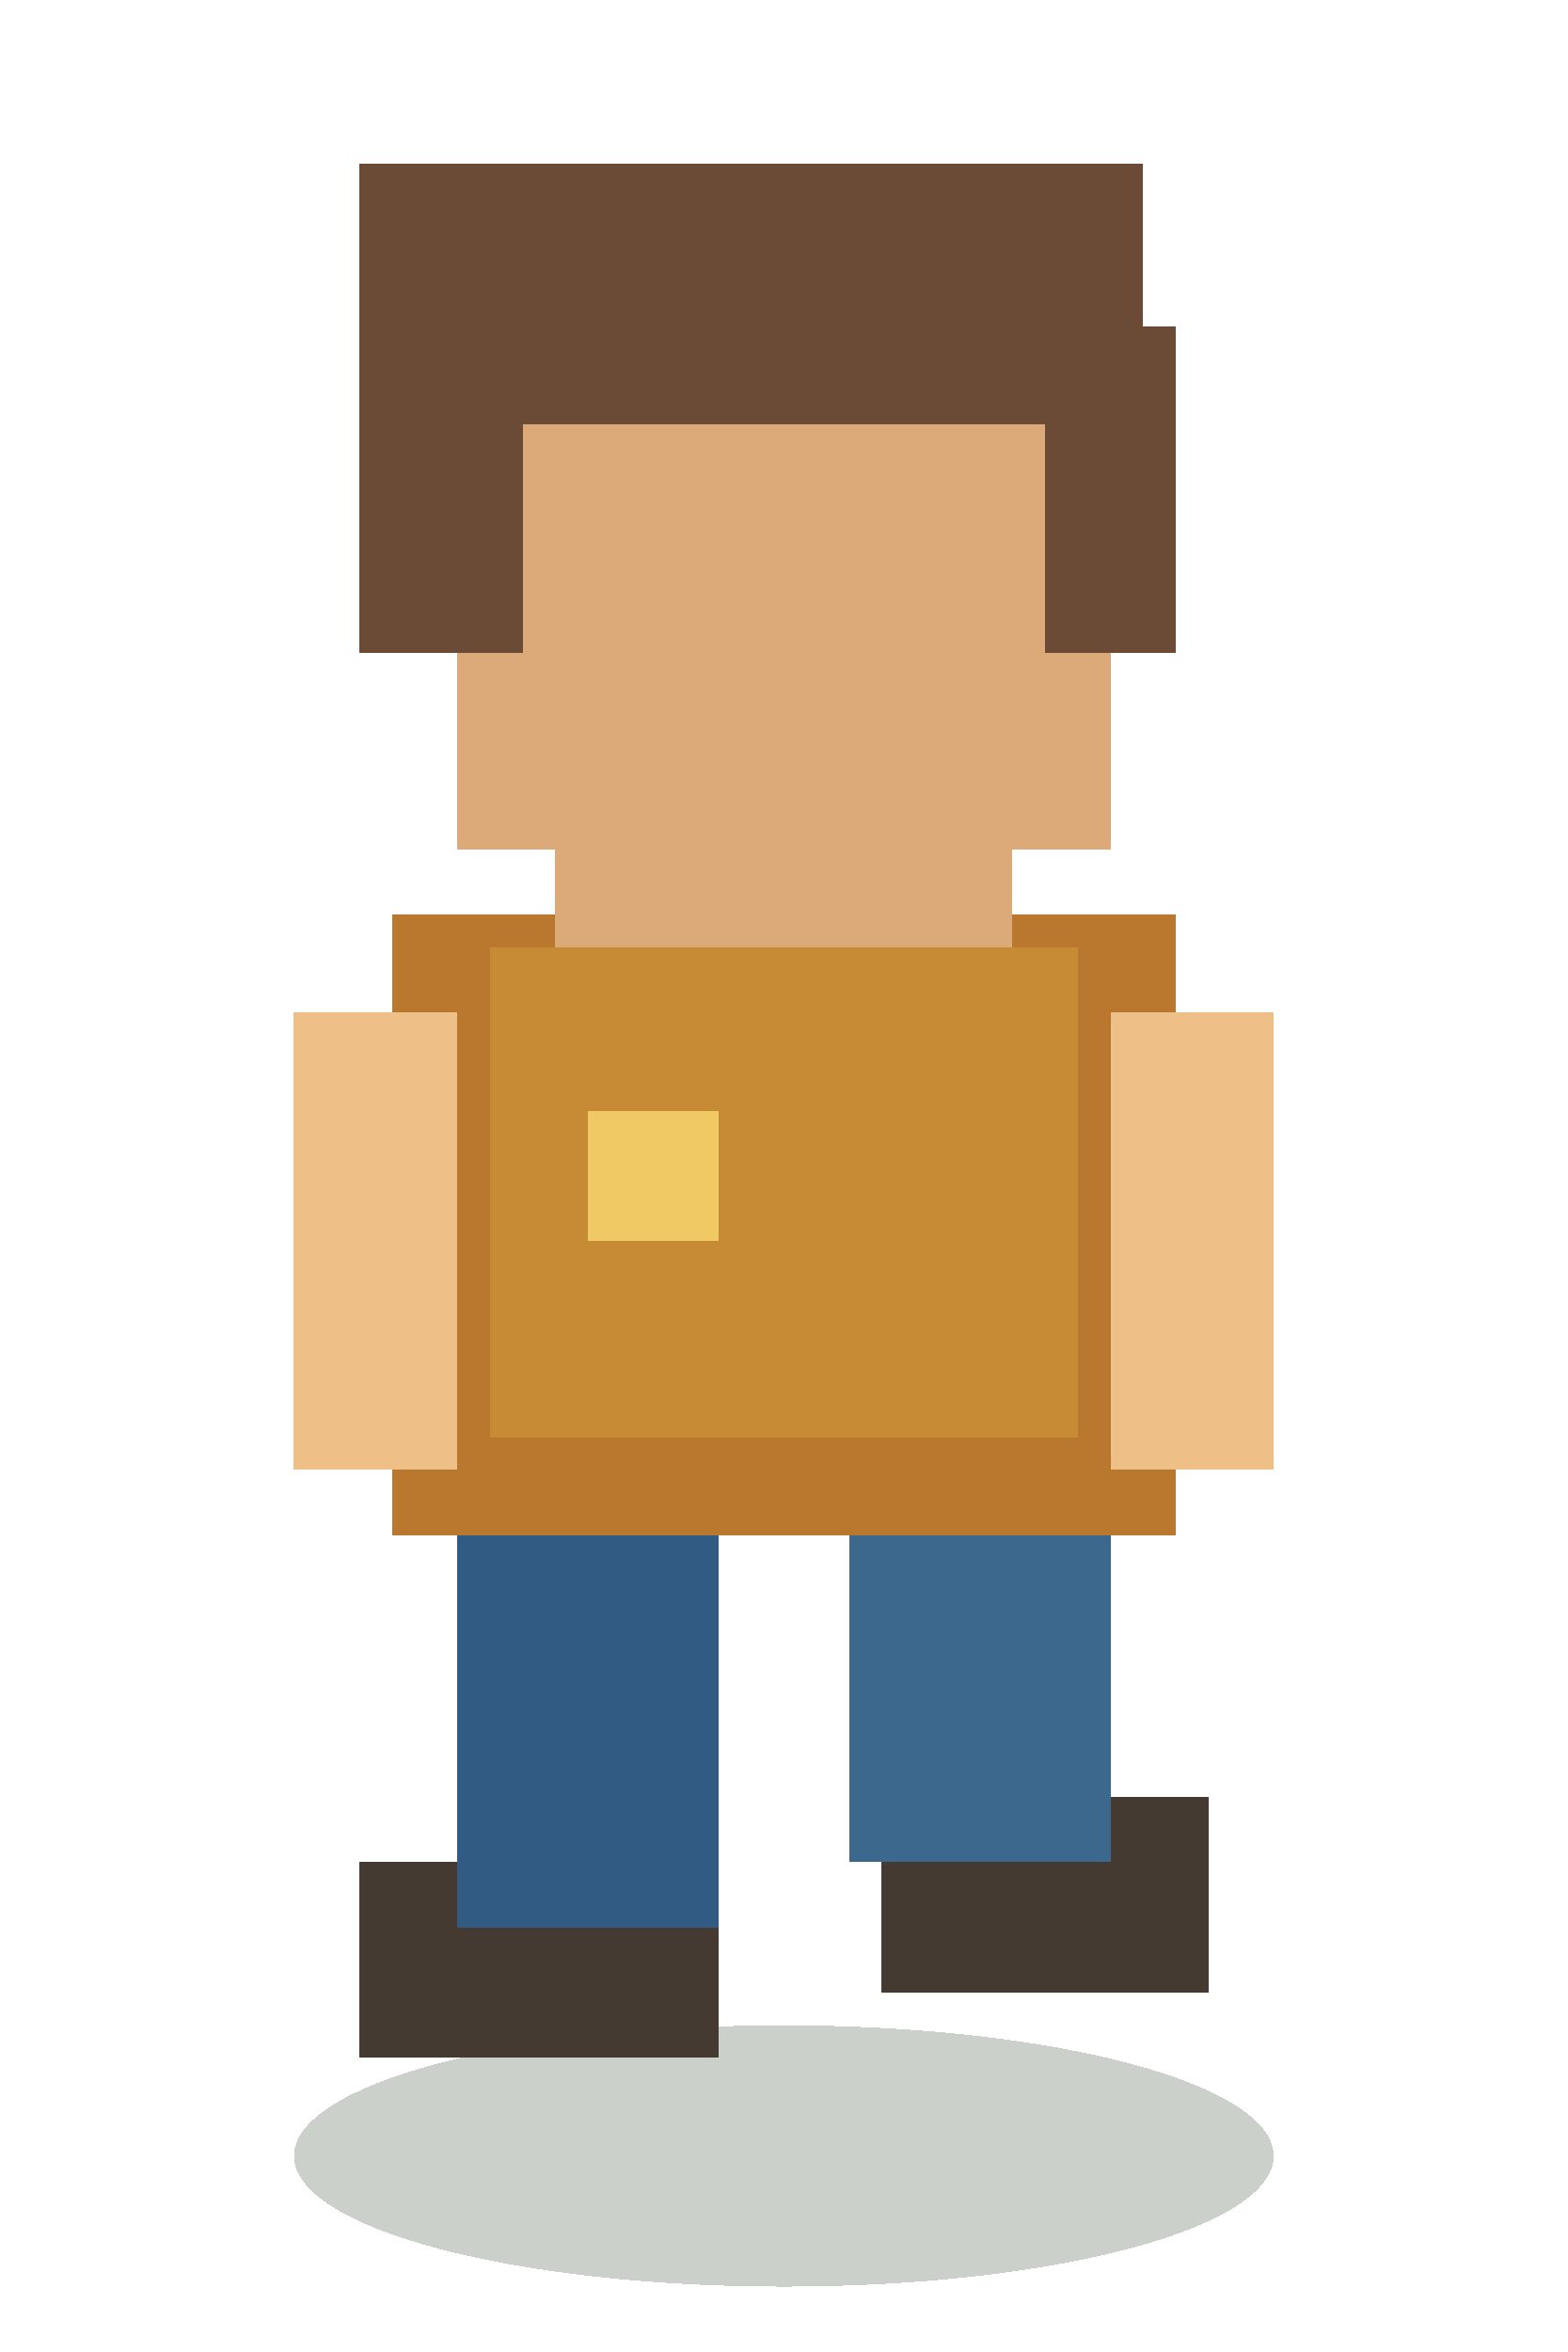
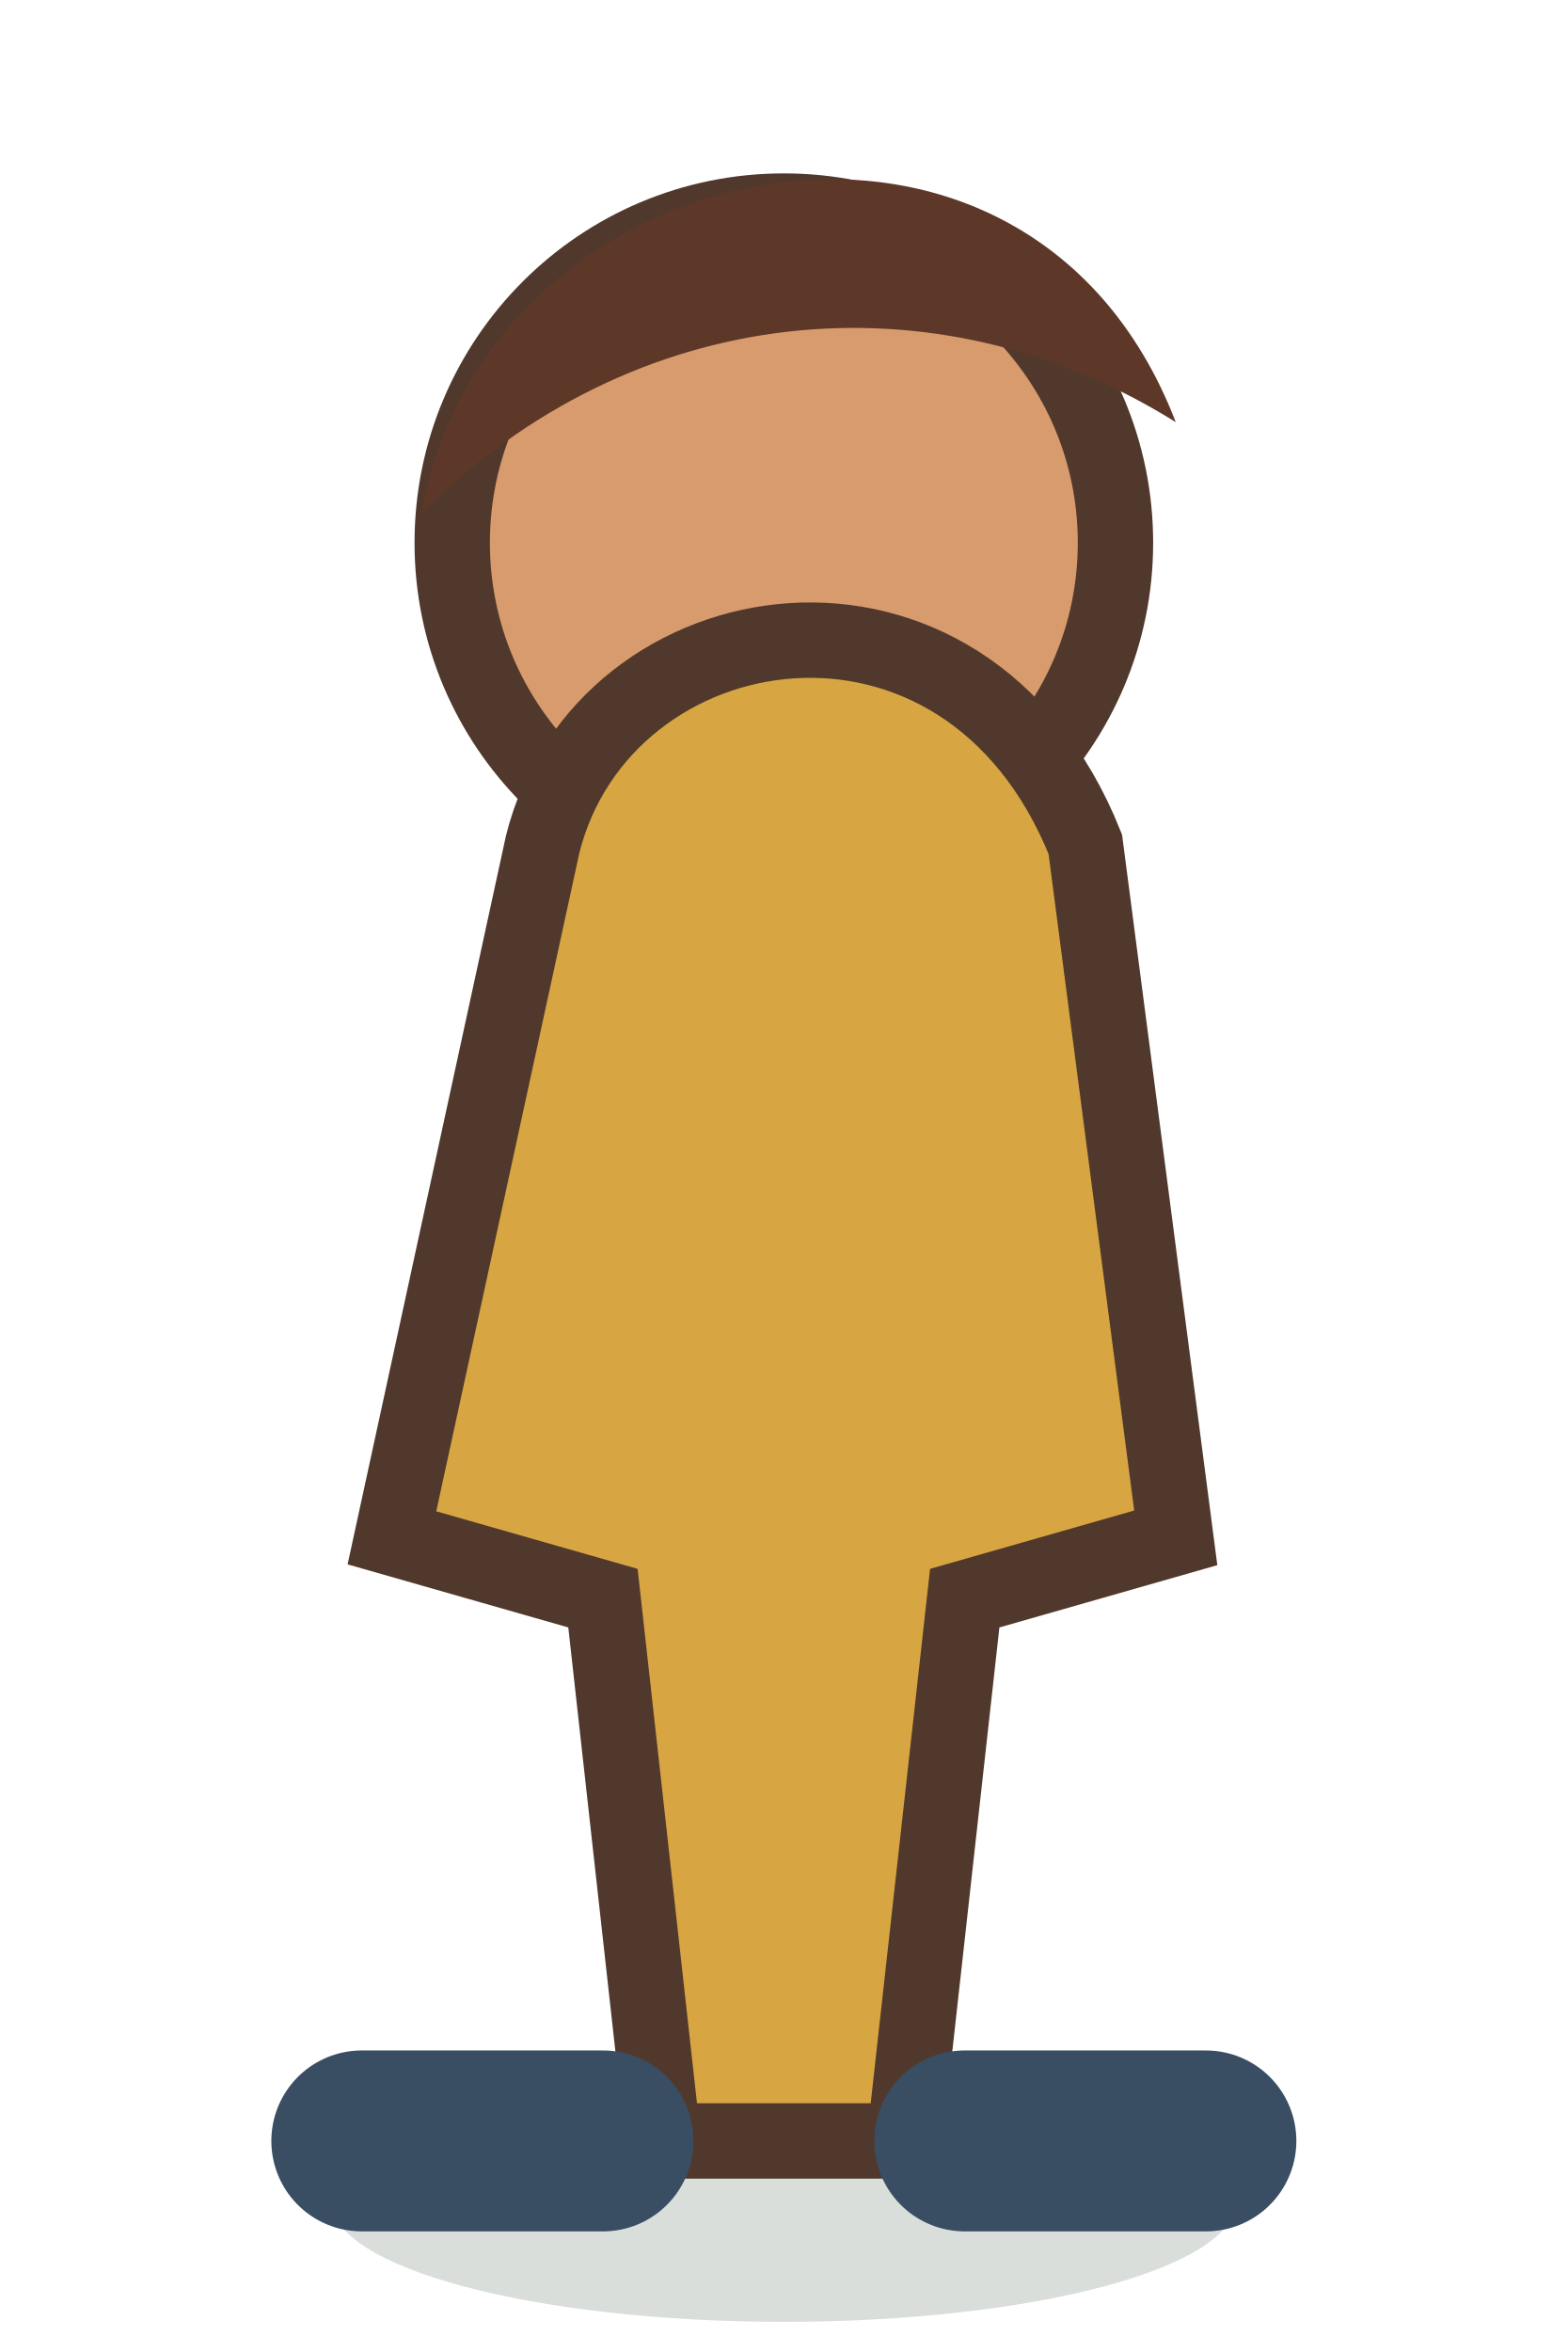
- <svg xmlns="http://www.w3.org/2000/svg" width="48" height="72" viewBox="0 0 48 72" shape-rendering="crispEdges">
-   <rect width="48" height="72" fill="none" />
-   <ellipse cx="24" cy="66" rx="15" ry="4" fill="#30482c" opacity=".25" />
-   <rect x="11" y="57" width="11" height="6" fill="#443a32" />
-   <rect x="27" y="55" width="10" height="6" fill="#443a32" />
-   <rect x="14" y="42" width="8" height="17" fill="#315b83" />
-   <rect x="26" y="40" width="8" height="17" fill="#3d688e" />
-   <rect x="12" y="28" width="24" height="19" fill="#b9782d" />
-   <rect x="15" y="29" width="18" height="15" fill="#c88b35" />
-   <rect x="9" y="31" width="5" height="14" fill="#efbf88" />
-   <rect x="34" y="31" width="5" height="14" fill="#efbf88" />
-   <rect x="17" y="21" width="14" height="8" fill="#dca978" />
-   <rect x="14" y="7" width="20" height="19" fill="#dca978" />
-   <rect x="11" y="5" width="24" height="8" fill="#6c4b36" />
-   <rect x="11" y="10" width="5" height="10" fill="#6c4b36" />
-   <rect x="32" y="10" width="4" height="10" fill="#6c4b36" />
-   <rect x="18" y="34" width="4" height="4" fill="#f0c864" />
+ <svg xmlns="http://www.w3.org/2000/svg" width="52" height="78" viewBox="0 0 52 78">
+   <ellipse cx="26" cy="73" rx="15" ry="4" fill="#324a35" opacity=".18" />
+   <circle cx="26" cy="18" r="11" fill="#d89b6d" stroke="#50392c" stroke-width="2.5" />
+   <path d="M14 17c2-12 20-16 25-3-8-5-18-4-25 3z" fill="#5d3828" />
+   <path d="M18 28c2-8 14-10 18 0l3 23-7 2-2 18h-8l-2-18-7-2z" fill="#d7a541" stroke="#50392c" stroke-width="2.5" />
+   <path d="M20 71h-8M32 71h8" stroke="#394e63" stroke-width="6" stroke-linecap="round" />
</svg>
